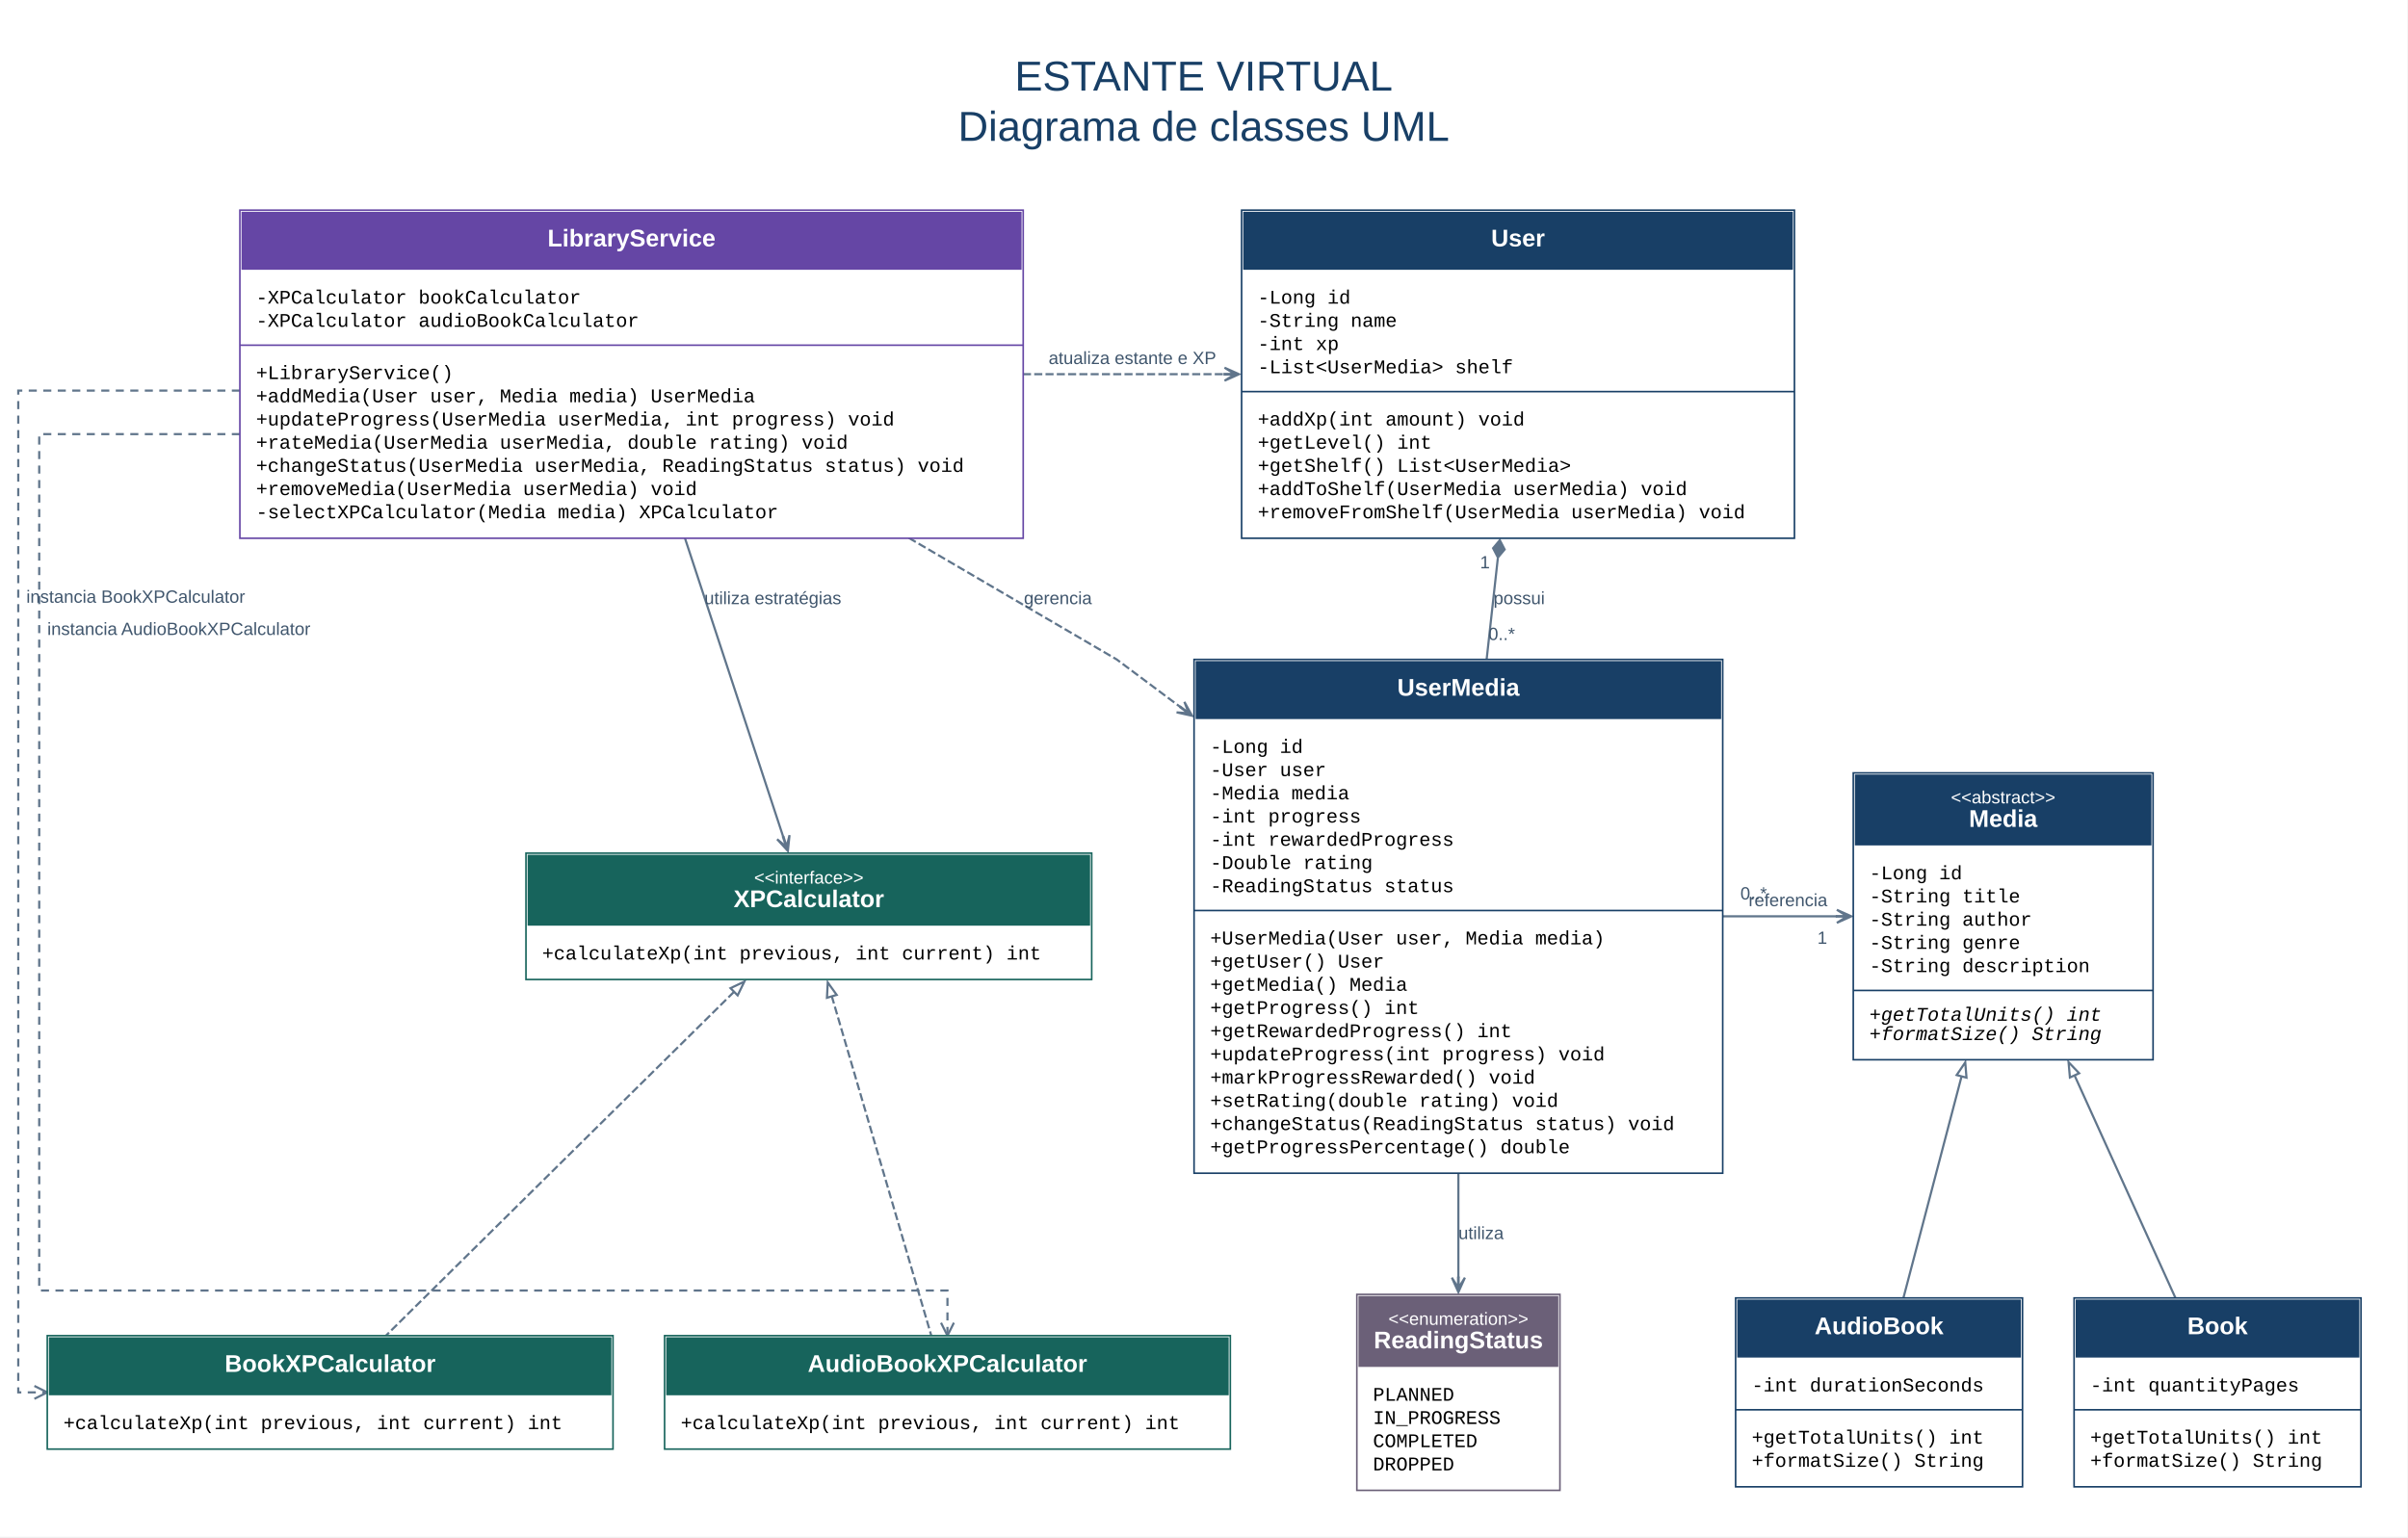
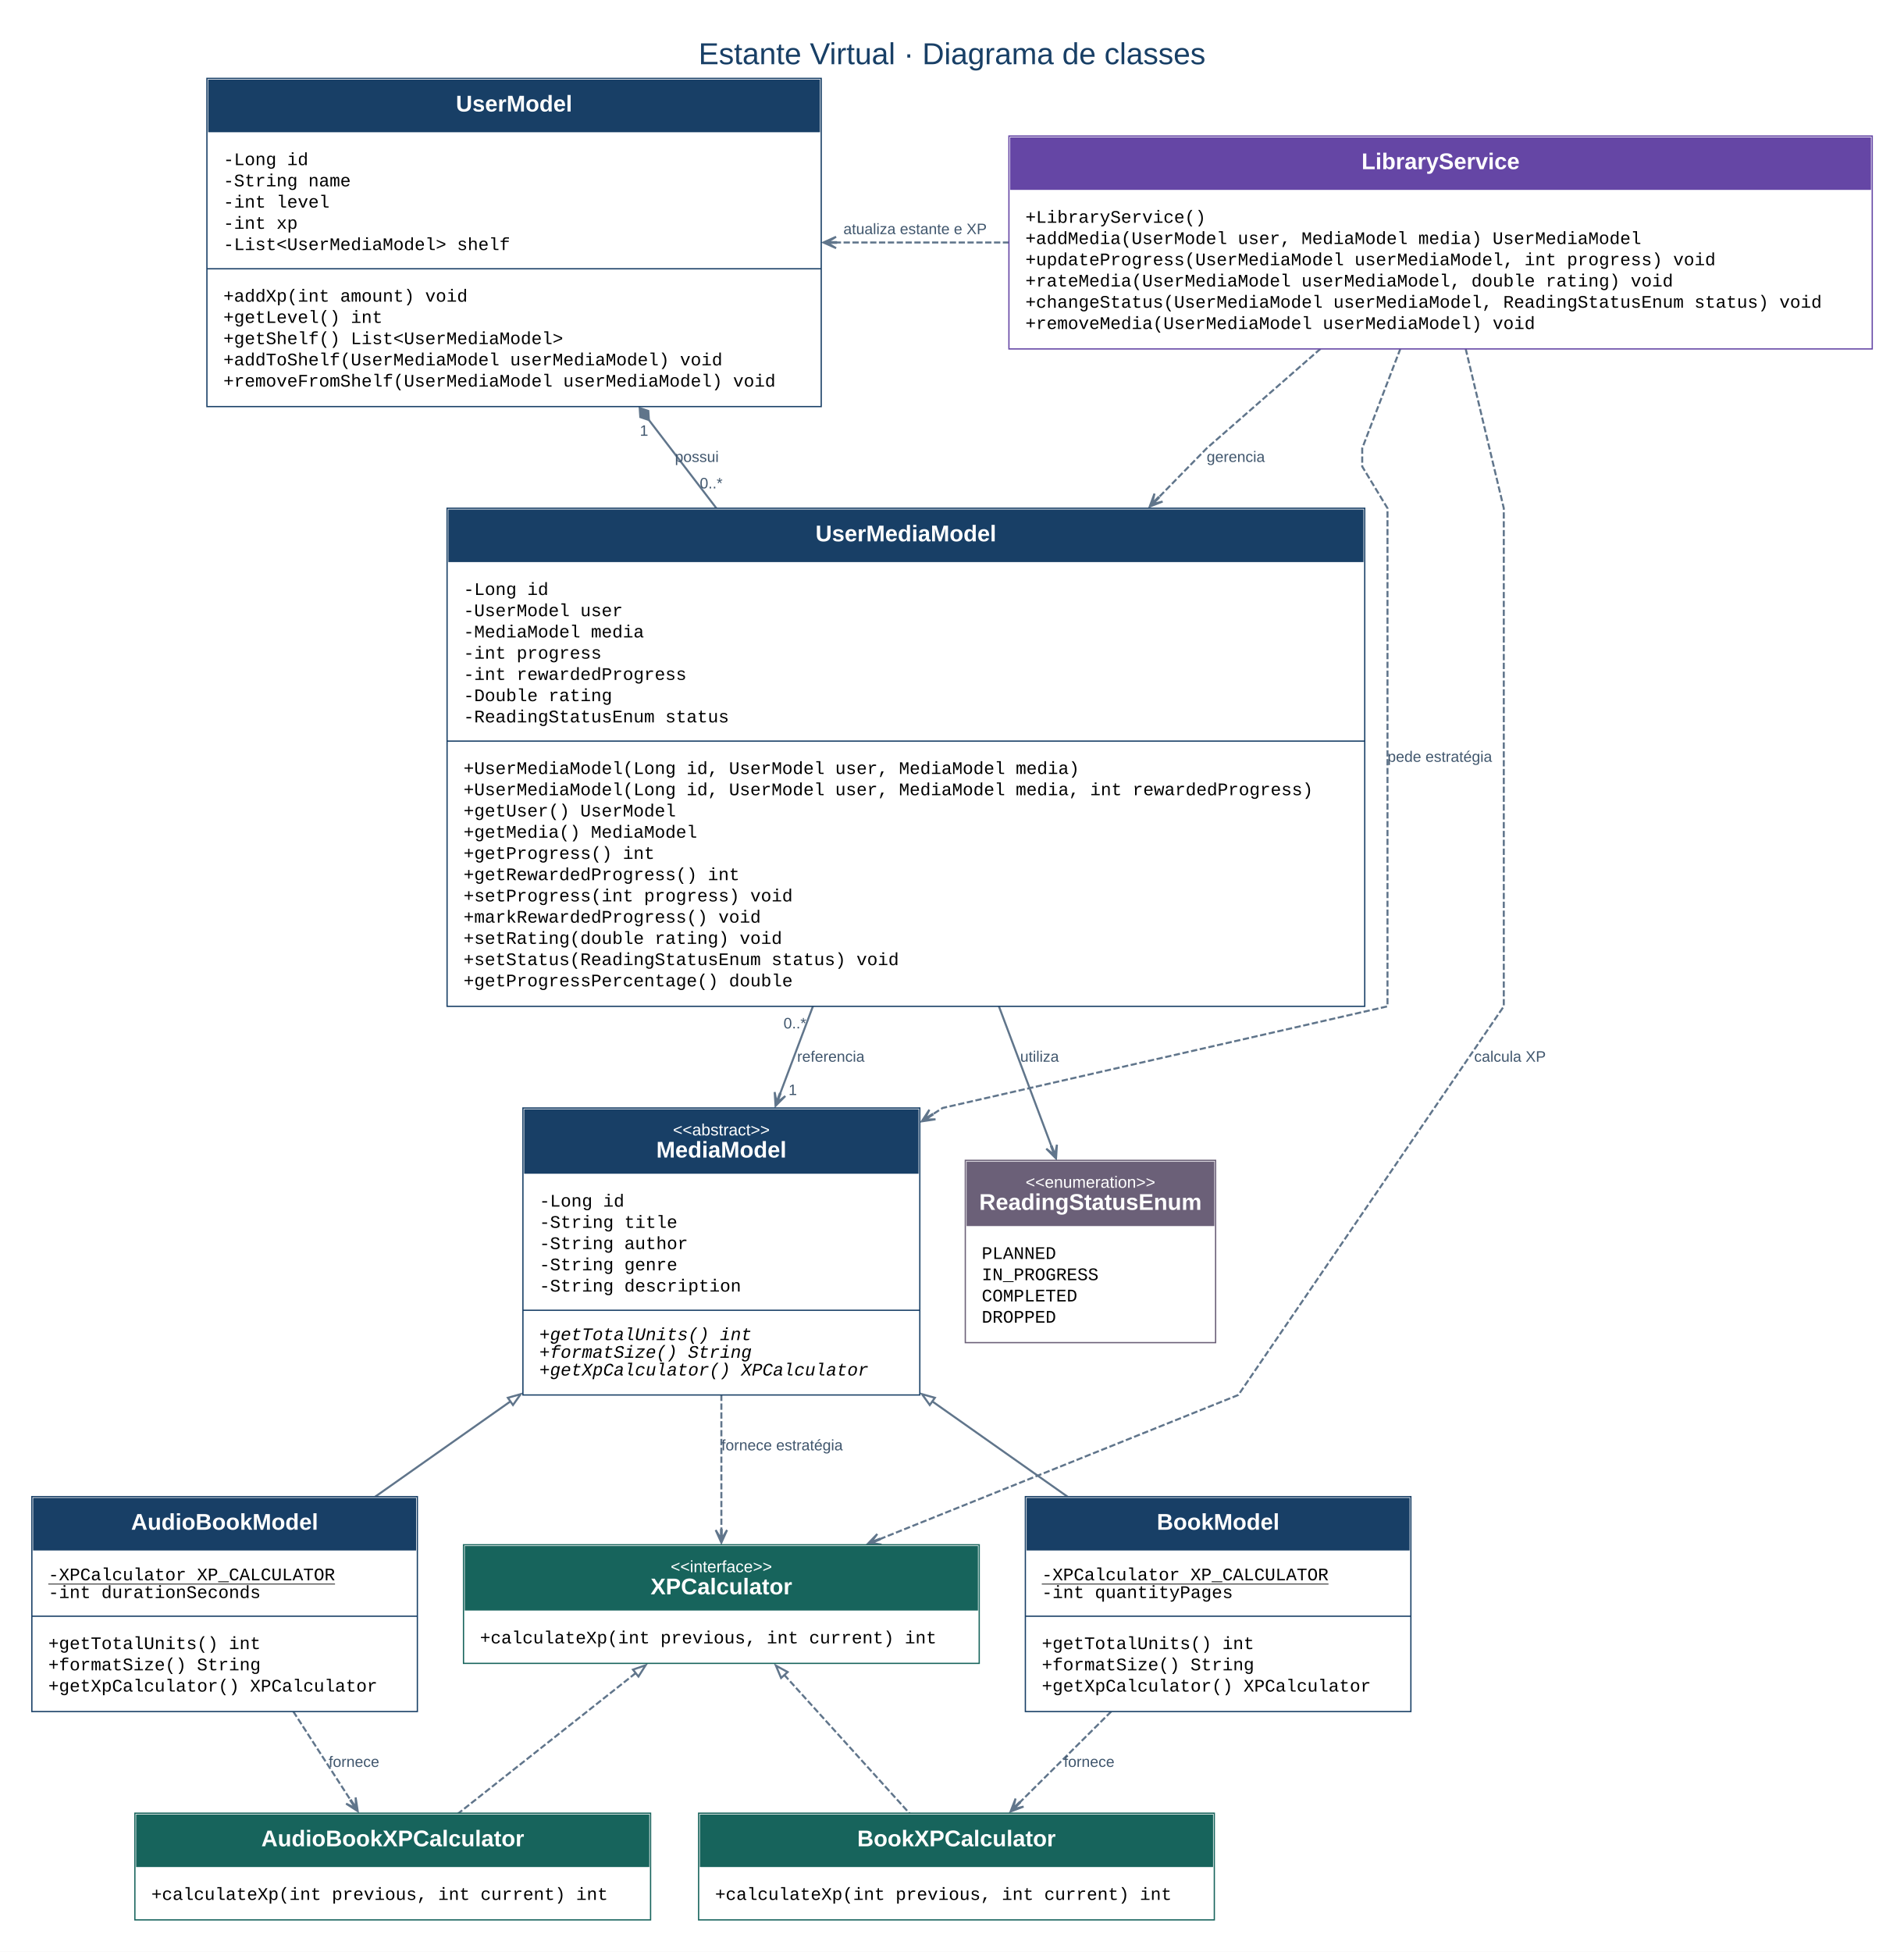
- <svg xmlns="http://www.w3.org/2000/svg" width="1494pt" height="954pt" viewBox="0.00 0.00 1494.00 954.00">
-   <g id="graph0" class="graph" transform="scale(1 1) rotate(0) translate(28.8 924.8)">
-     <polygon fill="#ffffff" stroke="none" points="-28.8,28.8 -28.8,-924.8 1464.83,-924.8 1464.83,28.8 -28.8,28.8" />
-     <text xml:space="preserve" text-anchor="middle" x="718.01" y="-868.6" font-family="Arial" font-size="26.00" fill="#183f66">ESTANTE VIRTUAL</text>
-     <text xml:space="preserve" text-anchor="middle" x="718.01" y="-837.4" font-family="Arial" font-size="26.00" fill="#183f66">Diagrama de classes UML</text>
-     <text xml:space="preserve" text-anchor="middle" x="718.01" y="-806.2" font-family="Arial" font-size="26.00" fill="#183f66"> </text>
+ <svg xmlns="http://www.w3.org/2000/svg" width="1506pt" height="1544pt" viewBox="0.00 0.00 1506.00 1544.00">
+   <g id="graph0" class="graph" transform="scale(1 1) rotate(0) translate(25.2 1518.6)">
+     <polygon fill="white" stroke="none" points="-25.2,25.2 -25.2,-1518.6 1481.2,-1518.6 1481.2,25.2 -25.2,25.2" />
+     <text xml:space="preserve" text-anchor="middle" x="728" y="-1467.8" font-family="Arial" font-size="24.00" fill="#183f66">Estante Virtual · Diagrama de classes</text>
+     <g id="edge5" class="edge">
+       <path fill="none" stroke="#60758b" stroke-width="1.6" d="M488.16,-1186.39C505.45,-1163.78 523.64,-1140.01 541.74,-1116.36" />
+       <polygon fill="#60758b" stroke="#60758b" stroke-width="1.6" points="488.18,-1186.36 487.71,-1193.56 480.89,-1195.89 481.36,-1188.69 488.18,-1186.36" />
+       <text xml:space="preserve" text-anchor="middle" x="526.08" y="-1153.2" font-family="Arial" font-size="12.00" fill="#40566d">possui</text>
+       <text xml:space="preserve" text-anchor="middle" x="537.44" y="-1132.29" font-family="Arial" font-size="12.00" fill="#40566d">0..*</text>
+       <text xml:space="preserve" text-anchor="middle" x="484.31" y="-1173.9" font-family="Arial" font-size="12.00" fill="#40566d">1</text>
+     </g>
    <g id="edge6" class="edge">
-       <path fill="none" stroke="#60758b" stroke-width="1.35" d="M900.53,-578.68C898.29,-558.38 895.91,-536.88 893.55,-515.57" />
-       <polygon fill="#60758b" stroke="#60758b" stroke-width="1.35" points="900.55,-578.87 904.73,-583.84 901.74,-589.61 897.57,-584.63 900.55,-578.87" />
-       <text xml:space="preserve" text-anchor="middle" x="913.74" y="-549.9" font-family="Arial" font-size="11.00" fill="#40566d">possui</text>
-       <text xml:space="preserve" text-anchor="middle" x="902.91" y="-527.65" font-family="Arial" font-size="11.00" fill="#40566d">0..*</text>
-       <text xml:space="preserve" text-anchor="middle" x="892.52" y="-572.14" font-family="Arial" font-size="11.00" fill="#40566d">1</text>
+       <path fill="none" stroke="#60758b" stroke-width="1.6" d="M617.97,-722.73C609.07,-699.04 600.19,-675.39 591.85,-653.17" />
+       <polygon fill="#60758b" stroke="#60758b" stroke-width="1.6" points="588.36,-643.86 596.09,-651.64 589.71,-646.61 592.15,-653.12 591.87,-653.22 591.59,-653.33 589.15,-646.82 587.66,-654.81 588.36,-643.86" />
+       <text xml:space="preserve" text-anchor="middle" x="632.1" y="-678.8" font-family="Arial" font-size="12.00" fill="#40566d">referencia</text>
+       <text xml:space="preserve" text-anchor="middle" x="601.96" y="-652.44" font-family="Arial" font-size="12.00" fill="#40566d">1</text>
+       <text xml:space="preserve" text-anchor="middle" x="603.68" y="-705.13" font-family="Arial" font-size="12.00" fill="#40566d">0..*</text>
    </g>
    <g id="edge7" class="edge">
-       <path fill="none" stroke="#60758b" stroke-width="1.35" d="M1039.58,-356.2C1063.88,-356.2 1088.32,-356.2 1110.9,-356.2" />
-       <polygon fill="#60758b" stroke="#60758b" stroke-width="1.35" points="1119.84,-356.2 1110.84,-360.25 1116.98,-356.38 1110.84,-356.38 1110.84,-356.2 1110.84,-356.03 1116.98,-356.03 1110.84,-352.15 1119.84,-356.2" />
-       <text xml:space="preserve" text-anchor="middle" x="1080.53" y="-362.5" font-family="Arial" font-size="11.00" fill="#40566d">referencia</text>
-       <text xml:space="preserve" text-anchor="middle" x="1101.82" y="-339.13" font-family="Arial" font-size="11.00" fill="#40566d">1</text>
-       <text xml:space="preserve" text-anchor="middle" x="1059.24" y="-366.67" font-family="Arial" font-size="11.00" fill="#40566d">0..*</text>
+       <path fill="none" stroke="#60758b" stroke-width="1.6" d="M765.03,-722.73C779.82,-683.34 794.58,-644.03 806.88,-611.26" />
+       <polygon fill="#60758b" stroke="#60758b" stroke-width="1.6" points="810.27,-602.24 810.97,-613.18 809.48,-605.2 807.03,-611.7 806.75,-611.6 806.47,-611.49 808.92,-604.99 802.54,-610.02 810.27,-602.24" />
+       <text xml:space="preserve" text-anchor="middle" x="797.21" y="-678.8" font-family="Arial" font-size="12.00" fill="#40566d">utiliza</text>
+     </g>
+     <g id="edge1" class="edge">
+       <path fill="none" stroke="#60758b" stroke-width="1.6" d="M712.35,-410.14C748.33,-384.79 785.68,-358.48 819.4,-334.72" />
+       <polygon fill="none" stroke="#60758b" stroke-width="1.6" points="710.37,-407.25 704.22,-415.87 714.41,-412.97 710.37,-407.25" />
+     </g>
+     <g id="edge2" class="edge">
+       <path fill="none" stroke="#60758b" stroke-width="1.6" d="M378.65,-410.14C342.67,-384.79 305.32,-358.48 271.6,-334.72" />
+       <polygon fill="none" stroke="#60758b" stroke-width="1.6" points="376.59,-412.97 386.78,-415.87 380.63,-407.25 376.59,-412.97" />
+     </g>
+     <g id="edge12" class="edge">
+       <path fill="none" stroke="#60758b" stroke-width="1.6" stroke-dasharray="5,2" d="M545.5,-415.47C545.5,-378.68 545.5,-339.32 545.5,-308.32" />
+       <polygon fill="#60758b" stroke="#60758b" stroke-width="1.6" points="545.5,-298.38 550,-308.38 545.8,-301.43 545.8,-308.38 545.5,-308.38 545.2,-308.38 545.2,-301.43 541,-308.38 545.5,-298.38" />
+       <text xml:space="preserve" text-anchor="middle" x="593.53" y="-371.4" font-family="Arial" font-size="12.00" fill="#40566d">fornece estratégia</text>
+     </g>
+     <g id="edge13" class="edge">
+       <path fill="none" stroke="#60758b" stroke-width="1.6" stroke-dasharray="5,2" d="M854.01,-164.88C829.33,-140.37 803.17,-114.38 781.38,-92.74" />
+       <polygon fill="#60758b" stroke="#60758b" stroke-width="1.6" points="774.33,-85.74 784.6,-89.6 776.71,-87.68 781.64,-92.58 781.43,-92.79 781.22,-93 776.29,-88.11 778.26,-95.98 774.33,-85.74" />
+       <text xml:space="preserve" text-anchor="middle" x="836.47" y="-121" font-family="Arial" font-size="12.00" fill="#40566d">fornece</text>
+     </g>
+     <g id="edge14" class="edge">
+       <path fill="none" stroke="#60758b" stroke-width="1.6" stroke-dasharray="5,2" d="M206.79,-164.88C222.29,-140.91 238.71,-115.53 252.52,-94.19" />
+       <polygon fill="#60758b" stroke="#60758b" stroke-width="1.6" points="257.81,-86.01 256.16,-96.85 256.4,-88.73 252.63,-94.57 252.38,-94.4 252.12,-94.24 255.9,-88.41 248.6,-91.96 257.81,-86.01" />
+       <text xml:space="preserve" text-anchor="middle" x="254.84" y="-121" font-family="Arial" font-size="12.00" fill="#40566d">fornece</text>
+     </g>
+     <g id="edge3" class="edge">
+       <path fill="none" stroke="#60758b" stroke-width="1.6" stroke-dasharray="5,2" d="M595.17,-193.9C626.41,-159.36 666.05,-115.54 694.53,-84.07" />
+       <polygon fill="none" stroke="#60758b" stroke-width="1.6" points="592.75,-191.36 588.64,-201.12 597.94,-196.05 592.75,-191.36" />
+     </g>
+     <g id="edge4" class="edge">
+       <path fill="none" stroke="#60758b" stroke-width="1.6" stroke-dasharray="5,2" d="M477.73,-195.21C433.81,-160.48 377.49,-115.94 337.18,-84.07" />
+       <polygon fill="none" stroke="#60758b" stroke-width="1.6" points="475.56,-197.96 485.58,-201.41 479.9,-192.47 475.56,-197.96" />
+     </g>
+     <g id="edge9" class="edge">
+       <path fill="none" stroke="#60758b" stroke-width="1.6" stroke-dasharray="5,2" d="M773.18,-1326.8C727.05,-1326.8 680.38,-1326.8 636.11,-1326.8" />
+       <polygon fill="#60758b" stroke="#60758b" stroke-width="1.6" points="626.26,-1326.8 636.26,-1322.3 629.31,-1326.5 636.26,-1326.5 636.26,-1326.8 636.26,-1327.1 629.31,-1327.1 636.26,-1331.3 626.26,-1326.8" />
+       <text xml:space="preserve" text-anchor="middle" x="698.75" y="-1333.4" font-family="Arial" font-size="12.00" fill="#40566d">atualiza estante e XP</text>
    </g>
    <g id="edge8" class="edge">
-       <path fill="none" stroke="#60758b" stroke-width="1.35" d="M876.03,-196.91C876.03,-174.08 876.03,-151.63 876.03,-131.78" />
-       <polygon fill="#60758b" stroke="#60758b" stroke-width="1.35" points="876.03,-122.99 880.08,-131.99 876.2,-125.85 876.2,-131.99 876.03,-131.99 875.85,-131.99 875.85,-125.85 871.98,-131.99 876.03,-122.99" />
-       <text xml:space="preserve" text-anchor="middle" x="890.09" y="-155.9" font-family="Arial" font-size="11.00" fill="#40566d">utiliza</text>
-     </g>
-     <g id="edge2" class="edge">
-       <path fill="none" stroke="#60758b" stroke-width="1.35" d="M1258.27,-257.6C1279.06,-211.75 1303.12,-158.66 1320.94,-119.34" />
-       <polygon fill="none" stroke="#60758b" stroke-width="1.35" points="1255.44,-256.21 1254.6,-265.71 1261.18,-258.81 1255.44,-256.21" />
-     </g>
-     <g id="edge3" class="edge">
-       <path fill="none" stroke="#60758b" stroke-width="1.35" d="M1188.26,-257.02C1176.26,-211.3 1162.41,-158.5 1152.13,-119.34" />
-       <polygon fill="none" stroke="#60758b" stroke-width="1.35" points="1185.18,-257.69 1190.51,-265.59 1191.27,-256.09 1185.18,-257.69" />
-     </g>
-     <g id="edge4" class="edge">
-       <path fill="none" stroke="#60758b" stroke-width="1.35" stroke-dasharray="5,2" d="M426.7,-309.43C366.77,-250.23 263.73,-148.44 210.34,-95.7" />
-       <polygon fill="none" stroke="#60758b" stroke-width="1.35" points="424.43,-311.62 433.05,-315.71 428.86,-307.14 424.43,-311.62" />
-     </g>
-     <g id="edge5" class="edge">
-       <path fill="none" stroke="#60758b" stroke-width="1.35" stroke-dasharray="5,2" d="M487.19,-306.87C504.65,-247.33 533.85,-147.68 549.09,-95.7" />
-       <polygon fill="none" stroke="#60758b" stroke-width="1.35" points="484.27,-305.66 484.76,-315.18 490.31,-307.43 484.27,-305.66" />
+       <path fill="none" stroke="#60758b" stroke-width="1.6" stroke-dasharray="5,2" d="M1019.55,-1242.77C974.11,-1203.04 929.47,-1164 929.47,-1164 929.47,-1164 914.06,-1148.24 891.09,-1124.75" />
+       <polygon fill="#60758b" stroke="#60758b" stroke-width="1.6" points="884.38,-1117.89 894.59,-1121.89 886.73,-1119.86 891.59,-1124.83 891.37,-1125.04 891.16,-1125.25 886.3,-1120.28 888.16,-1128.18 884.38,-1117.89" />
+       <text xml:space="preserve" text-anchor="middle" x="952.48" y="-1153.2" font-family="Arial" font-size="12.00" fill="#40566d">gerencia</text>
    </g>
    <g id="edge10" class="edge">
-       <path fill="none" stroke="#60758b" stroke-width="1.35" stroke-dasharray="5,2" d="M605.87,-692.6C647.96,-692.6 691.07,-692.6 731.18,-692.6" />
-       <polygon fill="#60758b" stroke="#60758b" stroke-width="1.35" points="739.94,-692.6 730.94,-696.65 737.08,-692.78 730.94,-692.78 730.94,-692.6 730.94,-692.43 737.08,-692.43 730.94,-688.55 739.94,-692.6" />
-       <text xml:space="preserve" text-anchor="middle" x="673.78" y="-698.9" font-family="Arial" font-size="11.00" fill="#40566d">atualiza estante e XP</text>
-     </g>
-     <g id="edge9" class="edge">
-       <path fill="none" stroke="#60758b" stroke-width="1.35" stroke-dasharray="5,2" d="M535.07,-591.01C602.49,-551.58 664.03,-515.6 664.03,-515.6 664.03,-515.6 680.32,-503.42 703.88,-485.82" />
-       <polygon fill="#60758b" stroke="#60758b" stroke-width="1.35" points="710.82,-480.64 706.03,-489.27 708.63,-482.49 703.71,-486.17 703.61,-486.03 703.5,-485.89 708.42,-482.21 701.18,-482.78 710.82,-480.64" />
-       <text xml:space="preserve" text-anchor="middle" x="627.55" y="-549.9" font-family="Arial" font-size="11.00" fill="#40566d">gerencia</text>
+       <path fill="none" stroke="#60758b" stroke-width="1.6" stroke-dasharray="5,2" d="M1082.77,-1243C1067.52,-1203.2 1052.5,-1164 1052.5,-1164 1052.5,-1164 1052.5,-1149.6 1052.5,-1149.6 1052.5,-1149.6 1072.5,-1116.6 1072.5,-1116.6 1072.5,-1116.6 1072.5,-722.6 1072.5,-722.6 1072.5,-722.6 720.5,-642.2 720.5,-642.2 720.5,-642.2 717.51,-640.28 712.31,-636.93" />
+       <polygon fill="#60758b" stroke="#60758b" stroke-width="1.6" points="704.07,-631.64 714.92,-633.26 706.8,-633.04 712.64,-636.79 712.48,-637.05 712.32,-637.3 706.47,-633.54 710.05,-640.83 704.07,-631.64" />
+       <text xml:space="preserve" text-anchor="middle" x="1113.86" y="-916" font-family="Arial" font-size="12.00" fill="#40566d">pede estratégia</text>
    </g>
    <g id="edge11" class="edge">
-       <path fill="none" stroke="#60758b" stroke-width="1.35" d="M396.18,-590.82C416.44,-529.23 441.42,-453.3 457.29,-405.06" />
-       <polygon fill="#60758b" stroke="#60758b" stroke-width="1.35" points="460.02,-396.76 461.05,-406.57 459.29,-399.52 457.37,-405.36 457.2,-405.31 457.04,-405.25 458.96,-399.42 453.36,-404.04 460.02,-396.76" />
-       <text xml:space="preserve" text-anchor="middle" x="450.67" y="-549.9" font-family="Arial" font-size="11.00" fill="#40566d">utiliza estratégias</text>
-     </g>
-     <g fill="none" stroke="#60758B" stroke-width="1.35" stroke-dasharray="5,4">
-       <path d="M 120.03,-682.42 H -17.47 V -60.8 H 0.53" />
-       <path d="M 120.03,-655.42 H -4.47 V -124 H 559.03 V -96" />
-     </g>
-     <g fill="none" stroke="#60758B" stroke-width="1.35">
-       <path d="M -7.47,-64.8 L 0.53,-60.8 L -7.47,-56.8" />
-       <path d="M 555.03,-104 L 559.03,-96 L 563.03,-104" />
-     </g>
-     <g font-family="Arial" font-size="11" fill="#40566D">
-       <text x="-12.47" y="-550.8">instancia BookXPCalculator</text>
-       <text x="0.53" y="-530.8">instancia AudioBookXPCalculator</text>
+       <path fill="none" stroke="#60758b" stroke-width="1.6" stroke-dasharray="5,2" d="M1134.33,-1242.82C1148.29,-1184.41 1164.5,-1116.6 1164.5,-1116.6 1164.5,-1116.6 1164.5,-722.6 1164.5,-722.6 1164.5,-722.6 954.5,-415.2 954.5,-415.2 954.5,-415.2 790.5,-349.28 670.2,-300.92" />
+       <polygon fill="#60758b" stroke="#60758b" stroke-width="1.6" points="661.24,-297.32 672.19,-296.88 664.18,-298.18 670.63,-300.77 670.52,-301.05 670.4,-301.33 663.96,-298.74 668.84,-305.23 661.24,-297.32" />
+       <text xml:space="preserve" text-anchor="middle" x="1169.43" y="-678.8" font-family="Arial" font-size="12.00" fill="#40566d">calcula XP</text>
    </g>
    <g id="node1" class="node">
-       <polygon fill="#ffffff" stroke="none" points="741.53,-590.8 741.53,-794.4 1084.53,-794.4 1084.53,-590.8 741.53,-590.8" />
-       <polygon fill="#183f66" stroke="none" points="742.53,-757.4 742.53,-793.4 1083.53,-793.4 1083.53,-757.4 742.53,-757.4" />
-       <text xml:space="preserve" text-anchor="start" x="896.35" y="-771.9" font-family="Arial" font-weight="bold" font-size="15.00" fill="#ffffff">User</text>
-       <text xml:space="preserve" text-anchor="start" x="751.53" y="-736.4" font-family="Courier New" font-size="12.00">-Long id</text>
-       <text xml:space="preserve" text-anchor="start" x="751.53" y="-722" font-family="Courier New" font-size="12.00">-String name</text>
-       <text xml:space="preserve" text-anchor="start" x="751.53" y="-707.6" font-family="Courier New" font-size="12.00">-int xp</text>
-       <text xml:space="preserve" text-anchor="start" x="751.53" y="-693.2" font-family="Courier New" font-size="12.00">-List&lt;UserMedia&gt; shelf</text>
-       <text xml:space="preserve" text-anchor="start" x="751.53" y="-660.8" font-family="Courier New" font-size="12.00">+addXp(int amount) void</text>
-       <text xml:space="preserve" text-anchor="start" x="751.53" y="-646.4" font-family="Courier New" font-size="12.00">+getLevel() int</text>
-       <text xml:space="preserve" text-anchor="start" x="751.53" y="-632" font-family="Courier New" font-size="12.00">+getShelf() List&lt;UserMedia&gt;</text>
-       <text xml:space="preserve" text-anchor="start" x="751.53" y="-617.6" font-family="Courier New" font-size="12.00">+addToShelf(UserMedia userMedia) void</text>
-       <text xml:space="preserve" text-anchor="start" x="751.53" y="-603.2" font-family="Courier New" font-size="12.00">+removeFromShelf(UserMedia userMedia) void</text>
-       <polygon fill="#183f66" stroke="#183f66" points="741.53,-681.8 741.53,-681.8 1084.53,-681.8 1084.53,-681.8 741.53,-681.8" />
-       <polygon fill="none" stroke="#183f66" points="741.53,-590.8 741.53,-794.4 1084.53,-794.4 1084.53,-590.8 741.53,-590.8" />
+       <polygon fill="#ffffff" stroke="none" points="138.5,-1197 138.5,-1456.6 624.5,-1456.6 624.5,-1197 138.5,-1197" />
+       <polygon fill="#183f66" stroke="none" points="139.5,-1414 139.5,-1455.6 623.5,-1455.6 623.5,-1414 139.5,-1414" />
+       <text xml:space="preserve" text-anchor="start" x="335.49" y="-1430.4" font-family="Arial" font-weight="bold" font-size="18.00" fill="#ffffff">UserModel</text>
+       <text xml:space="preserve" text-anchor="start" x="151.5" y="-1388" font-family="Courier New" font-size="14.00">-Long id</text>
+       <text xml:space="preserve" text-anchor="start" x="151.5" y="-1371.2" font-family="Courier New" font-size="14.00">-String name</text>
+       <text xml:space="preserve" text-anchor="start" x="151.5" y="-1354.4" font-family="Courier New" font-size="14.00">-int level</text>
+       <text xml:space="preserve" text-anchor="start" x="151.5" y="-1337.6" font-family="Courier New" font-size="14.00">-int xp</text>
+       <text xml:space="preserve" text-anchor="start" x="151.5" y="-1320.8" font-family="Courier New" font-size="14.00">-List&lt;UserMediaModel&gt; shelf</text>
+       <text xml:space="preserve" text-anchor="start" x="151.5" y="-1280" font-family="Courier New" font-size="14.00">+addXp(int amount) void</text>
+       <text xml:space="preserve" text-anchor="start" x="151.5" y="-1263.2" font-family="Courier New" font-size="14.00">+getLevel() int</text>
+       <text xml:space="preserve" text-anchor="start" x="151.5" y="-1246.4" font-family="Courier New" font-size="14.00">+getShelf() List&lt;UserMediaModel&gt;</text>
+       <text xml:space="preserve" text-anchor="start" x="151.5" y="-1229.6" font-family="Courier New" font-size="14.00">+addToShelf(UserMediaModel userMediaModel) void</text>
+       <text xml:space="preserve" text-anchor="start" x="151.5" y="-1212.8" font-family="Courier New" font-size="14.00">+removeFromShelf(UserMediaModel userMediaModel) void</text>
+       <polygon fill="#183f66" stroke="#183f66" points="138.5,-1306 138.5,-1306 624.5,-1306 624.5,-1306 138.5,-1306" />
+       <polygon fill="none" stroke="#183f66" points="138.5,-1197 138.5,-1456.6 624.5,-1456.6 624.5,-1197 138.5,-1197" />
    </g>
    <g id="node2" class="node">
-       <polygon fill="#ffffff" stroke="none" points="712.03,-196.8 712.03,-515.6 1040.03,-515.6 1040.03,-196.8 712.03,-196.8" />
-       <polygon fill="#183f66" stroke="none" points="713.03,-478.6 713.03,-514.6 1039.03,-514.6 1039.03,-478.6 713.03,-478.6" />
-       <text xml:space="preserve" text-anchor="start" x="838.1" y="-493.1" font-family="Arial" font-weight="bold" font-size="15.00" fill="#ffffff">UserMedia</text>
-       <text xml:space="preserve" text-anchor="start" x="722.03" y="-457.6" font-family="Courier New" font-size="12.00">-Long id</text>
-       <text xml:space="preserve" text-anchor="start" x="722.03" y="-443.2" font-family="Courier New" font-size="12.00">-User user</text>
-       <text xml:space="preserve" text-anchor="start" x="722.03" y="-428.8" font-family="Courier New" font-size="12.00">-Media media</text>
-       <text xml:space="preserve" text-anchor="start" x="722.03" y="-414.4" font-family="Courier New" font-size="12.00">-int progress</text>
-       <text xml:space="preserve" text-anchor="start" x="722.03" y="-400" font-family="Courier New" font-size="12.00">-int rewardedProgress</text>
-       <text xml:space="preserve" text-anchor="start" x="722.03" y="-385.6" font-family="Courier New" font-size="12.00">-Double rating</text>
-       <text xml:space="preserve" text-anchor="start" x="722.03" y="-371.2" font-family="Courier New" font-size="12.00">-ReadingStatus status</text>
-       <text xml:space="preserve" text-anchor="start" x="722.03" y="-338.8" font-family="Courier New" font-size="12.00">+UserMedia(User user, Media media)</text>
-       <text xml:space="preserve" text-anchor="start" x="722.03" y="-324.4" font-family="Courier New" font-size="12.00">+getUser() User</text>
-       <text xml:space="preserve" text-anchor="start" x="722.03" y="-310" font-family="Courier New" font-size="12.00">+getMedia() Media</text>
-       <text xml:space="preserve" text-anchor="start" x="722.03" y="-295.6" font-family="Courier New" font-size="12.00">+getProgress() int</text>
-       <text xml:space="preserve" text-anchor="start" x="722.03" y="-281.2" font-family="Courier New" font-size="12.00">+getRewardedProgress() int</text>
-       <text xml:space="preserve" text-anchor="start" x="722.03" y="-266.8" font-family="Courier New" font-size="12.00">+updateProgress(int progress) void</text>
-       <text xml:space="preserve" text-anchor="start" x="722.03" y="-252.4" font-family="Courier New" font-size="12.00">+markProgressRewarded() void</text>
-       <text xml:space="preserve" text-anchor="start" x="722.03" y="-238" font-family="Courier New" font-size="12.00">+setRating(double rating) void</text>
-       <text xml:space="preserve" text-anchor="start" x="722.03" y="-223.6" font-family="Courier New" font-size="12.00">+changeStatus(ReadingStatus status) void</text>
-       <text xml:space="preserve" text-anchor="start" x="722.03" y="-209.2" font-family="Courier New" font-size="12.00">+getProgressPercentage() double</text>
-       <polygon fill="#183f66" stroke="#183f66" points="712.03,-359.8 712.03,-359.8 1040.03,-359.8 1040.03,-359.8 712.03,-359.8" />
-       <polygon fill="none" stroke="#183f66" points="712.03,-196.8 712.03,-515.6 1040.03,-515.6 1040.03,-196.8 712.03,-196.8" />
+       <polygon fill="#ffffff" stroke="none" points="328.5,-722.6 328.5,-1116.6 1054.5,-1116.6 1054.5,-722.6 328.5,-722.6" />
+       <polygon fill="#183f66" stroke="none" points="329.5,-1074 329.5,-1115.6 1053.5,-1115.6 1053.5,-1074 329.5,-1074" />
+       <text xml:space="preserve" text-anchor="start" x="619.98" y="-1090.4" font-family="Arial" font-weight="bold" font-size="18.00" fill="#ffffff">UserMediaModel</text>
+       <text xml:space="preserve" text-anchor="start" x="341.5" y="-1048" font-family="Courier New" font-size="14.00">-Long id</text>
+       <text xml:space="preserve" text-anchor="start" x="341.5" y="-1031.2" font-family="Courier New" font-size="14.00">-UserModel user</text>
+       <text xml:space="preserve" text-anchor="start" x="341.5" y="-1014.4" font-family="Courier New" font-size="14.00">-MediaModel media</text>
+       <text xml:space="preserve" text-anchor="start" x="341.5" y="-997.6" font-family="Courier New" font-size="14.00">-int progress</text>
+       <text xml:space="preserve" text-anchor="start" x="341.5" y="-980.8" font-family="Courier New" font-size="14.00">-int rewardedProgress</text>
+       <text xml:space="preserve" text-anchor="start" x="341.5" y="-964" font-family="Courier New" font-size="14.00">-Double rating</text>
+       <text xml:space="preserve" text-anchor="start" x="341.5" y="-947.2" font-family="Courier New" font-size="14.00">-ReadingStatusEnum status</text>
+       <text xml:space="preserve" text-anchor="start" x="341.5" y="-906.4" font-family="Courier New" font-size="14.00">+UserMediaModel(Long id, UserModel user, MediaModel media)</text>
+       <text xml:space="preserve" text-anchor="start" x="341.5" y="-889.6" font-family="Courier New" font-size="14.00">+UserMediaModel(Long id, UserModel user, MediaModel media, int rewardedProgress)</text>
+       <text xml:space="preserve" text-anchor="start" x="341.5" y="-872.8" font-family="Courier New" font-size="14.00">+getUser() UserModel</text>
+       <text xml:space="preserve" text-anchor="start" x="341.5" y="-856" font-family="Courier New" font-size="14.00">+getMedia() MediaModel</text>
+       <text xml:space="preserve" text-anchor="start" x="341.5" y="-839.2" font-family="Courier New" font-size="14.00">+getProgress() int</text>
+       <text xml:space="preserve" text-anchor="start" x="341.5" y="-822.4" font-family="Courier New" font-size="14.00">+getRewardedProgress() int</text>
+       <text xml:space="preserve" text-anchor="start" x="341.5" y="-805.6" font-family="Courier New" font-size="14.00">+setProgress(int progress) void</text>
+       <text xml:space="preserve" text-anchor="start" x="341.5" y="-788.8" font-family="Courier New" font-size="14.00">+markRewardedProgress() void</text>
+       <text xml:space="preserve" text-anchor="start" x="341.5" y="-772" font-family="Courier New" font-size="14.00">+setRating(double rating) void</text>
+       <text xml:space="preserve" text-anchor="start" x="341.5" y="-755.2" font-family="Courier New" font-size="14.00">+setStatus(ReadingStatusEnum status) void</text>
+       <text xml:space="preserve" text-anchor="start" x="341.5" y="-738.4" font-family="Courier New" font-size="14.00">+getProgressPercentage() double</text>
+       <polygon fill="#183f66" stroke="#183f66" points="328.5,-932.4 328.5,-932.4 1054.5,-932.4 1054.5,-932.4 328.5,-932.4" />
+       <polygon fill="none" stroke="#183f66" points="328.5,-722.6 328.5,-1116.6 1054.5,-1116.6 1054.5,-722.6 328.5,-722.6" />
    </g>
    <g id="node3" class="node">
-       <polygon fill="#ffffff" stroke="none" points="1121.03,-267.2 1121.03,-445.2 1307.03,-445.2 1307.03,-267.2 1121.03,-267.2" />
-       <polygon fill="#183f66" stroke="none" points="1122.03,-400.2 1122.03,-444.2 1306.03,-444.2 1306.03,-400.2 1122.03,-400.2" />
-       <text xml:space="preserve" text-anchor="start" x="1181.62" y="-426.3" font-family="Arial" font-size="11.00" fill="#ffffff">&lt;&lt;abstract&gt;&gt;</text>
-       <text xml:space="preserve" text-anchor="start" x="1192.77" y="-411.7" font-family="Arial" font-weight="bold" font-size="15.00" fill="#ffffff">Media</text>
-       <text xml:space="preserve" text-anchor="start" x="1131.03" y="-379.2" font-family="Courier New" font-size="12.00">-Long id</text>
-       <text xml:space="preserve" text-anchor="start" x="1131.03" y="-364.8" font-family="Courier New" font-size="12.00">-String title</text>
-       <text xml:space="preserve" text-anchor="start" x="1131.03" y="-350.4" font-family="Courier New" font-size="12.00">-String author</text>
-       <text xml:space="preserve" text-anchor="start" x="1131.03" y="-336" font-family="Courier New" font-size="12.00">-String genre</text>
-       <text xml:space="preserve" text-anchor="start" x="1131.03" y="-321.6" font-family="Courier New" font-size="12.00">-String description</text>
-       <text xml:space="preserve" text-anchor="start" x="1131.03" y="-291.4" font-family="Courier New" font-style="italic" font-size="12.00">+getTotalUnits() int</text>
-       <text xml:space="preserve" text-anchor="start" x="1131.03" y="-279.4" font-family="Courier New" font-style="italic" font-size="12.00">+formatSize() String</text>
-       <polygon fill="#183f66" stroke="#183f66" points="1121.03,-310.2 1121.03,-310.2 1307.03,-310.2 1307.03,-310.2 1121.03,-310.2" />
-       <polygon fill="none" stroke="#183f66" points="1121.03,-267.2 1121.03,-445.2 1307.03,-445.2 1307.03,-267.2 1121.03,-267.2" />
+       <polygon fill="#ffffff" stroke="none" points="388.5,-415.2 388.5,-642.2 702.5,-642.2 702.5,-415.2 388.5,-415.2" />
+       <polygon fill="#183f66" stroke="none" points="389.5,-590.2 389.5,-641.2 701.5,-641.2 701.5,-590.2 389.5,-590.2" />
+       <text xml:space="preserve" text-anchor="start" x="507.2" y="-620.5" font-family="Arial" font-size="13.00" fill="#ffffff">&lt;&lt;abstract&gt;&gt;</text>
+       <text xml:space="preserve" text-anchor="start" x="494" y="-603" font-family="Arial" font-weight="bold" font-size="18.00" fill="#ffffff">MediaModel</text>
+       <text xml:space="preserve" text-anchor="start" x="401.5" y="-564.2" font-family="Courier New" font-size="14.00">-Long id</text>
+       <text xml:space="preserve" text-anchor="start" x="401.5" y="-547.4" font-family="Courier New" font-size="14.00">-String title</text>
+       <text xml:space="preserve" text-anchor="start" x="401.5" y="-530.6" font-family="Courier New" font-size="14.00">-String author</text>
+       <text xml:space="preserve" text-anchor="start" x="401.5" y="-513.8" font-family="Courier New" font-size="14.00">-String genre</text>
+       <text xml:space="preserve" text-anchor="start" x="401.5" y="-497" font-family="Courier New" font-size="14.00">-String description</text>
+       <text xml:space="preserve" text-anchor="start" x="401.5" y="-458.6" font-family="Courier New" font-style="italic" font-size="14.00">+getTotalUnits() int</text>
+       <text xml:space="preserve" text-anchor="start" x="401.5" y="-444.6" font-family="Courier New" font-style="italic" font-size="14.00">+formatSize() String</text>
+       <text xml:space="preserve" text-anchor="start" x="401.5" y="-430.6" font-family="Courier New" font-style="italic" font-size="14.00">+getXpCalculator() XPCalculator</text>
+       <polygon fill="#183f66" stroke="#183f66" points="388.5,-482.2 388.5,-482.2 702.5,-482.2 702.5,-482.2 388.5,-482.2" />
+       <polygon fill="none" stroke="#183f66" points="388.5,-415.2 388.5,-642.2 702.5,-642.2 702.5,-415.2 388.5,-415.2" />
    </g>
    <g id="node4" class="node">
-       <polygon fill="#ffffff" stroke="none" points="1258.03,-2.2 1258.03,-119.4 1436.03,-119.4 1436.03,-2.2 1258.03,-2.2" />
-       <polygon fill="#183f66" stroke="none" points="1259.03,-82.4 1259.03,-118.4 1435.03,-118.4 1435.03,-82.4 1259.03,-82.4" />
-       <text xml:space="preserve" text-anchor="start" x="1328.28" y="-96.9" font-family="Arial" font-weight="bold" font-size="15.00" fill="#ffffff">Book</text>
-       <text xml:space="preserve" text-anchor="start" x="1268.03" y="-61.4" font-family="Courier New" font-size="12.00">-int quantityPages</text>
-       <text xml:space="preserve" text-anchor="start" x="1268.03" y="-29" font-family="Courier New" font-size="12.00">+getTotalUnits() int</text>
-       <text xml:space="preserve" text-anchor="start" x="1268.03" y="-14.6" font-family="Courier New" font-size="12.00">+formatSize() String</text>
-       <polygon fill="#183f66" stroke="#183f66" points="1258.03,-50 1258.03,-50 1436.03,-50 1436.03,-50 1258.03,-50" />
-       <polygon fill="none" stroke="#183f66" points="1258.03,-2.2 1258.03,-119.4 1436.03,-119.4 1436.03,-2.2 1258.03,-2.2" />
+       <polygon fill="#ffffff" stroke="none" points="786,-164.8 786,-334.8 1091,-334.8 1091,-164.8 786,-164.8" />
+       <polygon fill="#183f66" stroke="none" points="787,-292.2 787,-333.8 1090,-333.8 1090,-292.2 787,-292.2" />
+       <text xml:space="preserve" text-anchor="start" x="890" y="-308.6" font-family="Arial" font-weight="bold" font-size="18.00" fill="#ffffff">BookModel</text>
+       <text xml:space="preserve" text-anchor="start" x="799" y="-268.6" font-family="Courier New" text-decoration="underline" font-size="14.00">-XPCalculator XP_CALCULATOR</text>
+       <text xml:space="preserve" text-anchor="start" x="799" y="-254.6" font-family="Courier New" font-size="14.00">-int quantityPages</text>
+       <text xml:space="preserve" text-anchor="start" x="799" y="-214.2" font-family="Courier New" font-size="14.00">+getTotalUnits() int</text>
+       <text xml:space="preserve" text-anchor="start" x="799" y="-197.4" font-family="Courier New" font-size="14.00">+formatSize() String</text>
+       <text xml:space="preserve" text-anchor="start" x="799" y="-180.6" font-family="Courier New" font-size="14.00">+getXpCalculator() XPCalculator</text>
+       <polygon fill="#183f66" stroke="#183f66" points="786,-240.2 786,-240.2 1091,-240.2 1091,-240.2 786,-240.2" />
+       <polygon fill="none" stroke="#183f66" points="786,-164.8 786,-334.8 1091,-334.8 1091,-164.8 786,-164.8" />
    </g>
    <g id="node5" class="node">
-       <polygon fill="#ffffff" stroke="none" points="1048.03,-2.2 1048.03,-119.4 1226.03,-119.4 1226.03,-2.2 1048.03,-2.2" />
-       <polygon fill="#183f66" stroke="none" points="1049.03,-82.4 1049.03,-118.4 1225.03,-118.4 1225.03,-82.4 1049.03,-82.4" />
-       <text xml:space="preserve" text-anchor="start" x="1097.03" y="-96.9" font-family="Arial" font-weight="bold" font-size="15.00" fill="#ffffff">AudioBook</text>
-       <text xml:space="preserve" text-anchor="start" x="1058.03" y="-61.4" font-family="Courier New" font-size="12.00">-int durationSeconds</text>
-       <text xml:space="preserve" text-anchor="start" x="1058.03" y="-29" font-family="Courier New" font-size="12.00">+getTotalUnits() int</text>
-       <text xml:space="preserve" text-anchor="start" x="1058.03" y="-14.6" font-family="Courier New" font-size="12.00">+formatSize() String</text>
-       <polygon fill="#183f66" stroke="#183f66" points="1048.03,-50 1048.03,-50 1226.03,-50 1226.03,-50 1048.03,-50" />
-       <polygon fill="none" stroke="#183f66" points="1048.03,-2.2 1048.03,-119.4 1226.03,-119.4 1226.03,-2.2 1048.03,-2.2" />
+       <polygon fill="#ffffff" stroke="none" points="0,-164.8 0,-334.8 305,-334.8 305,-164.8 0,-164.8" />
+       <polygon fill="#183f66" stroke="none" points="1,-292.2 1,-333.8 304,-333.8 304,-292.2 1,-292.2" />
+       <text xml:space="preserve" text-anchor="start" x="78.51" y="-308.6" font-family="Arial" font-weight="bold" font-size="18.00" fill="#ffffff">AudioBookModel</text>
+       <text xml:space="preserve" text-anchor="start" x="13" y="-268.6" font-family="Courier New" text-decoration="underline" font-size="14.00">-XPCalculator XP_CALCULATOR</text>
+       <text xml:space="preserve" text-anchor="start" x="13" y="-254.6" font-family="Courier New" font-size="14.00">-int durationSeconds</text>
+       <text xml:space="preserve" text-anchor="start" x="13" y="-214.2" font-family="Courier New" font-size="14.00">+getTotalUnits() int</text>
+       <text xml:space="preserve" text-anchor="start" x="13" y="-197.4" font-family="Courier New" font-size="14.00">+formatSize() String</text>
+       <text xml:space="preserve" text-anchor="start" x="13" y="-180.6" font-family="Courier New" font-size="14.00">+getXpCalculator() XPCalculator</text>
+       <polygon fill="#183f66" stroke="#183f66" points="0,-240.2 0,-240.2 305,-240.2 305,-240.2 0,-240.2" />
+       <polygon fill="none" stroke="#183f66" points="0,-164.8 0,-334.8 305,-334.8 305,-164.8 0,-164.8" />
    </g>
    <g id="node6" class="node">
-       <polygon fill="#ffffff" stroke="none" points="813.03,0 813.03,-121.6 939.03,-121.6 939.03,0 813.03,0" />
-       <polygon fill="#6b6078" stroke="none" points="814.03,-76.6 814.03,-120.6 938.03,-120.6 938.03,-76.6 814.03,-76.6" />
-       <text xml:space="preserve" text-anchor="start" x="832.61" y="-102.7" font-family="Arial" font-size="11.00" fill="#ffffff">&lt;&lt;enumeration&gt;&gt;</text>
-       <text xml:space="preserve" text-anchor="start" x="823.52" y="-88.1" font-family="Arial" font-weight="bold" font-size="15.00" fill="#ffffff">ReadingStatus</text>
-       <text xml:space="preserve" text-anchor="start" x="823.03" y="-55.6" font-family="Courier New" font-size="12.00">PLANNED</text>
-       <text xml:space="preserve" text-anchor="start" x="823.03" y="-41.2" font-family="Courier New" font-size="12.00">IN_PROGRESS</text>
-       <text xml:space="preserve" text-anchor="start" x="823.03" y="-26.8" font-family="Courier New" font-size="12.00">COMPLETED</text>
-       <text xml:space="preserve" text-anchor="start" x="823.03" y="-12.4" font-family="Courier New" font-size="12.00">DROPPED</text>
-       <polygon fill="none" stroke="#6b6078" points="813.03,0 813.03,-121.6 939.03,-121.6 939.03,0 813.03,0" />
+       <polygon fill="#ffffff" stroke="none" points="738.49,-456.6 738.49,-600.8 936.51,-600.8 936.51,-456.6 738.49,-456.6" />
+       <polygon fill="#6b6078" stroke="none" points="739.49,-548.8 739.49,-599.8 935.51,-599.8 935.51,-548.8 739.49,-548.8" />
+       <text xml:space="preserve" text-anchor="start" x="786.18" y="-579.1" font-family="Arial" font-size="13.00" fill="#ffffff">&lt;&lt;enumeration&gt;&gt;</text>
+       <text xml:space="preserve" text-anchor="start" x="749.49" y="-561.6" font-family="Arial" font-weight="bold" font-size="18.00" fill="#ffffff">ReadingStatusEnum</text>
+       <text xml:space="preserve" text-anchor="start" x="751.49" y="-522.8" font-family="Courier New" font-size="14.00">PLANNED</text>
+       <text xml:space="preserve" text-anchor="start" x="751.49" y="-506" font-family="Courier New" font-size="14.00">IN_PROGRESS</text>
+       <text xml:space="preserve" text-anchor="start" x="751.49" y="-489.2" font-family="Courier New" font-size="14.00">COMPLETED</text>
+       <text xml:space="preserve" text-anchor="start" x="751.49" y="-472.4" font-family="Courier New" font-size="14.00">DROPPED</text>
+       <polygon fill="none" stroke="#6b6078" points="738.49,-456.6 738.49,-600.8 936.51,-600.8 936.51,-456.6 738.49,-456.6" />
    </g>
    <g id="node7" class="node">
-       <polygon fill="#ffffff" stroke="none" points="297.53,-317 297.53,-395.4 648.53,-395.4 648.53,-317 297.53,-317" />
-       <polygon fill="#17645c" stroke="none" points="298.53,-350.4 298.53,-394.4 647.53,-394.4 647.53,-350.4 298.53,-350.4" />
-       <text xml:space="preserve" text-anchor="start" x="439.09" y="-376.5" font-family="Arial" font-size="11.00" fill="#ffffff">&lt;&lt;interface&gt;&gt;</text>
-       <text xml:space="preserve" text-anchor="start" x="426.35" y="-361.9" font-family="Arial" font-weight="bold" font-size="15.00" fill="#ffffff">XPCalculator</text>
-       <text xml:space="preserve" text-anchor="start" x="307.53" y="-329.4" font-family="Courier New" font-size="12.00">+calculateXp(int previous, int current) int</text>
-       <polygon fill="none" stroke="#17645c" points="297.53,-317 297.53,-395.4 648.53,-395.4 648.53,-317 297.53,-317" />
+       <polygon fill="#ffffff" stroke="none" points="341.5,-202.9 341.5,-296.7 749.5,-296.7 749.5,-202.9 341.5,-202.9" />
+       <polygon fill="#17645c" stroke="none" points="342.5,-244.7 342.5,-295.7 748.5,-295.7 748.5,-244.7 342.5,-244.7" />
+       <text xml:space="preserve" text-anchor="start" x="505.39" y="-275" font-family="Arial" font-size="13.00" fill="#ffffff">&lt;&lt;interface&gt;&gt;</text>
+       <text xml:space="preserve" text-anchor="start" x="489.48" y="-257.5" font-family="Arial" font-weight="bold" font-size="18.00" fill="#ffffff">XPCalculator</text>
+       <text xml:space="preserve" text-anchor="start" x="354.5" y="-218.7" font-family="Courier New" font-size="14.00">+calculateXp(int previous, int current) int</text>
+       <polygon fill="none" stroke="#17645c" points="341.5,-202.9 341.5,-296.7 749.5,-296.7 749.5,-202.9 341.5,-202.9" />
    </g>
    <g id="node8" class="node">
-       <polygon fill="#ffffff" stroke="none" points="0.53,-25.6 0.53,-96 351.53,-96 351.53,-25.6 0.53,-25.6" />
-       <polygon fill="#17645c" stroke="none" points="1.53,-59 1.53,-95 350.53,-95 350.53,-59 1.53,-59" />
-       <text xml:space="preserve" text-anchor="start" x="110.6" y="-73.5" font-family="Arial" font-weight="bold" font-size="15.00" fill="#ffffff">BookXPCalculator</text>
-       <text xml:space="preserve" text-anchor="start" x="10.53" y="-38" font-family="Courier New" font-size="12.00">+calculateXp(int previous, int current) int</text>
-       <polygon fill="none" stroke="#17645c" points="0.53,-25.6 0.53,-96 351.53,-96 351.53,-25.6 0.53,-25.6" />
+       <polygon fill="#ffffff" stroke="none" points="527.5,0 527.5,-84.4 935.5,-84.4 935.5,0 527.5,0" />
+       <polygon fill="#17645c" stroke="none" points="528.5,-41.8 528.5,-83.4 934.5,-83.4 934.5,-41.8 528.5,-41.8" />
+       <text xml:space="preserve" text-anchor="start" x="652.98" y="-58.2" font-family="Arial" font-weight="bold" font-size="18.00" fill="#ffffff">BookXPCalculator</text>
+       <text xml:space="preserve" text-anchor="start" x="540.5" y="-15.8" font-family="Courier New" font-size="14.00">+calculateXp(int previous, int current) int</text>
+       <polygon fill="none" stroke="#17645c" points="527.5,0 527.5,-84.4 935.5,-84.4 935.5,0 527.5,0" />
    </g>
    <g id="node9" class="node">
-       <polygon fill="#ffffff" stroke="none" points="383.53,-25.6 383.53,-96 734.53,-96 734.53,-25.6 383.53,-25.6" />
-       <polygon fill="#17645c" stroke="none" points="384.53,-59 384.53,-95 733.53,-95 733.53,-59 384.53,-59" />
-       <text xml:space="preserve" text-anchor="start" x="472.35" y="-73.5" font-family="Arial" font-weight="bold" font-size="15.00" fill="#ffffff">AudioBookXPCalculator</text>
-       <text xml:space="preserve" text-anchor="start" x="393.53" y="-38" font-family="Courier New" font-size="12.00">+calculateXp(int previous, int current) int</text>
-       <polygon fill="none" stroke="#17645c" points="383.53,-25.6 383.53,-96 734.53,-96 734.53,-25.6 383.53,-25.6" />
+       <polygon fill="#ffffff" stroke="none" points="81.5,0 81.5,-84.4 489.5,-84.4 489.5,0 81.5,0" />
+       <polygon fill="#17645c" stroke="none" points="82.5,-41.8 82.5,-83.4 488.5,-83.4 488.5,-41.8 82.5,-41.8" />
+       <text xml:space="preserve" text-anchor="start" x="181.49" y="-58.2" font-family="Arial" font-weight="bold" font-size="18.00" fill="#ffffff">AudioBookXPCalculator</text>
+       <text xml:space="preserve" text-anchor="start" x="94.5" y="-15.8" font-family="Courier New" font-size="14.00">+calculateXp(int previous, int current) int</text>
+       <polygon fill="none" stroke="#17645c" points="81.5,0 81.5,-84.4 489.5,-84.4 489.5,0 81.5,0" />
    </g>
    <g id="node10" class="node">
-       <polygon fill="#ffffff" stroke="none" points="120.03,-590.8 120.03,-794.4 606.03,-794.4 606.03,-590.8 120.03,-590.8" />
-       <polygon fill="#6546a5" stroke="none" points="121.03,-757.4 121.03,-793.4 605.03,-793.4 605.03,-757.4 121.03,-757.4" />
-       <text xml:space="preserve" text-anchor="start" x="310.91" y="-771.9" font-family="Arial" font-weight="bold" font-size="15.00" fill="#ffffff">LibraryService</text>
-       <text xml:space="preserve" text-anchor="start" x="130.03" y="-736.4" font-family="Courier New" font-size="12.00">-XPCalculator bookCalculator</text>
-       <text xml:space="preserve" text-anchor="start" x="130.03" y="-722" font-family="Courier New" font-size="12.00">-XPCalculator audioBookCalculator</text>
-       <text xml:space="preserve" text-anchor="start" x="130.03" y="-689.6" font-family="Courier New" font-size="12.00">+LibraryService()</text>
-       <text xml:space="preserve" text-anchor="start" x="130.03" y="-675.2" font-family="Courier New" font-size="12.00">+addMedia(User user, Media media) UserMedia</text>
-       <text xml:space="preserve" text-anchor="start" x="130.03" y="-660.8" font-family="Courier New" font-size="12.00">+updateProgress(UserMedia userMedia, int progress) void</text>
-       <text xml:space="preserve" text-anchor="start" x="130.03" y="-646.4" font-family="Courier New" font-size="12.00">+rateMedia(UserMedia userMedia, double rating) void</text>
-       <text xml:space="preserve" text-anchor="start" x="130.03" y="-632" font-family="Courier New" font-size="12.00">+changeStatus(UserMedia userMedia, ReadingStatus status) void</text>
-       <text xml:space="preserve" text-anchor="start" x="130.03" y="-617.6" font-family="Courier New" font-size="12.00">+removeMedia(UserMedia userMedia) void</text>
-       <text xml:space="preserve" text-anchor="start" x="130.03" y="-603.2" font-family="Courier New" font-size="12.00">-selectXPCalculator(Media media) XPCalculator</text>
-       <polygon fill="#6546a5" stroke="#6546a5" points="120.03,-710.6 120.03,-710.6 606.03,-710.6 606.03,-710.6 120.03,-710.6" />
-       <polygon fill="none" stroke="#6546a5" points="120.03,-590.8 120.03,-794.4 606.03,-794.4 606.03,-590.8 120.03,-590.8" />
+       <polygon fill="#ffffff" stroke="none" points="773,-1242.6 773,-1411 1456,-1411 1456,-1242.6 773,-1242.6" />
+       <polygon fill="#6546a5" stroke="none" points="774,-1368.4 774,-1410 1455,-1410 1455,-1368.4 774,-1368.4" />
+       <text xml:space="preserve" text-anchor="start" x="1051.96" y="-1384.8" font-family="Arial" font-weight="bold" font-size="18.00" fill="#ffffff">LibraryService</text>
+       <text xml:space="preserve" text-anchor="start" x="786" y="-1342.4" font-family="Courier New" font-size="14.00">+LibraryService()</text>
+       <text xml:space="preserve" text-anchor="start" x="786" y="-1325.6" font-family="Courier New" font-size="14.00">+addMedia(UserModel user, MediaModel media) UserMediaModel</text>
+       <text xml:space="preserve" text-anchor="start" x="786" y="-1308.8" font-family="Courier New" font-size="14.00">+updateProgress(UserMediaModel userMediaModel, int progress) void</text>
+       <text xml:space="preserve" text-anchor="start" x="786" y="-1292" font-family="Courier New" font-size="14.00">+rateMedia(UserMediaModel userMediaModel, double rating) void</text>
+       <text xml:space="preserve" text-anchor="start" x="786" y="-1275.2" font-family="Courier New" font-size="14.00">+changeStatus(UserMediaModel userMediaModel, ReadingStatusEnum status) void</text>
+       <text xml:space="preserve" text-anchor="start" x="786" y="-1258.4" font-family="Courier New" font-size="14.00">+removeMedia(UserMediaModel userMediaModel) void</text>
+       <polygon fill="none" stroke="#6546a5" points="773,-1242.6 773,-1411 1456,-1411 1456,-1242.6 773,-1242.6" />
    </g>
  </g>
</svg>
